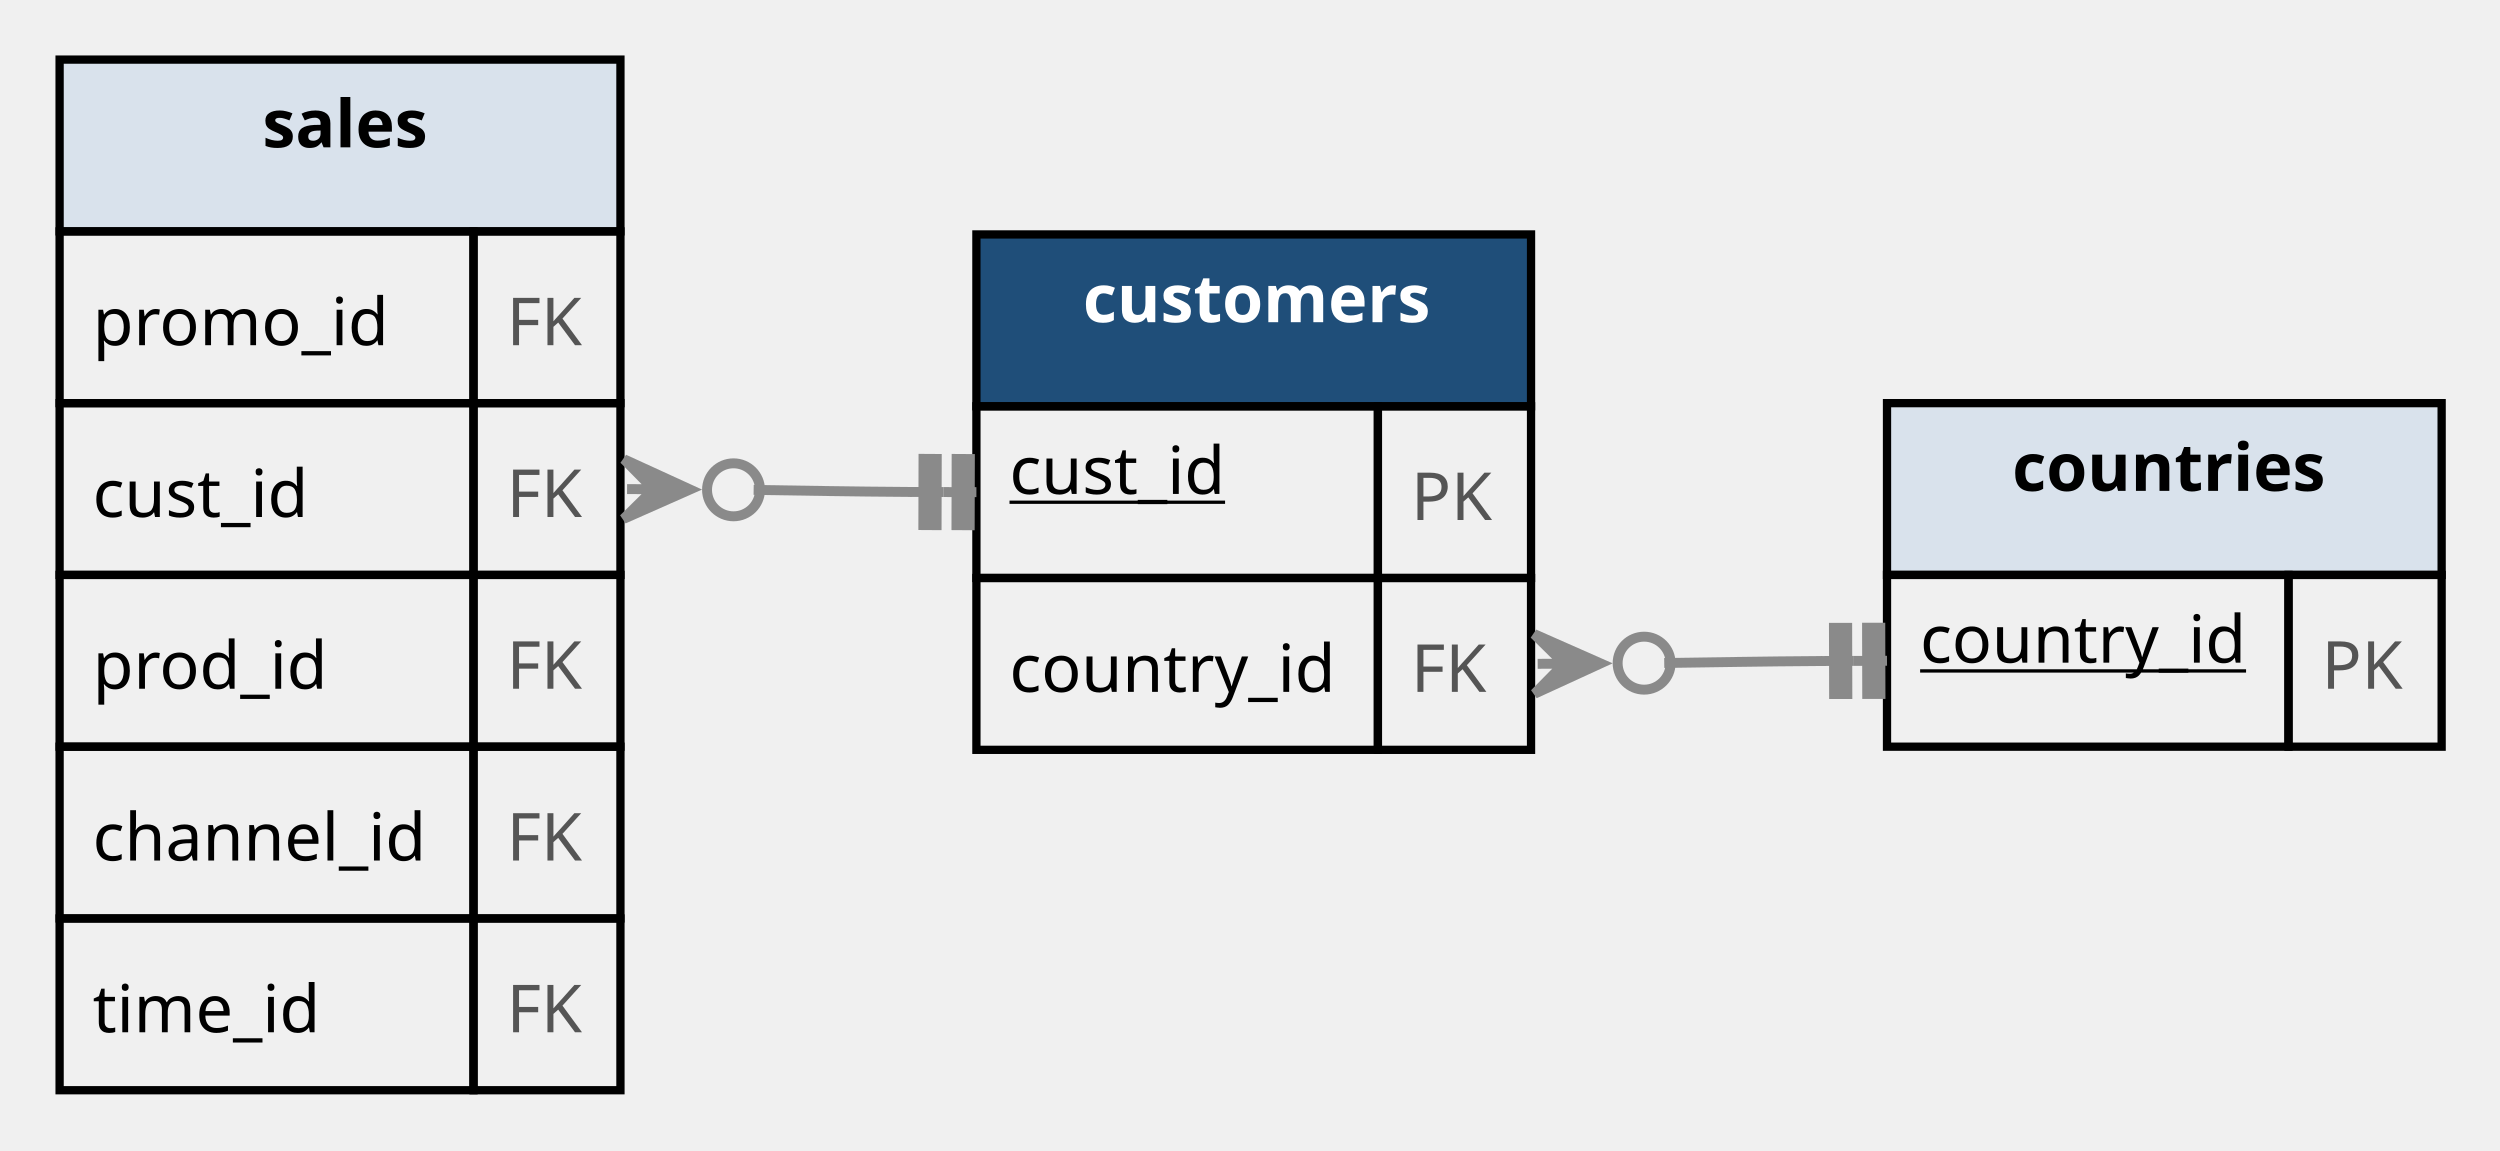
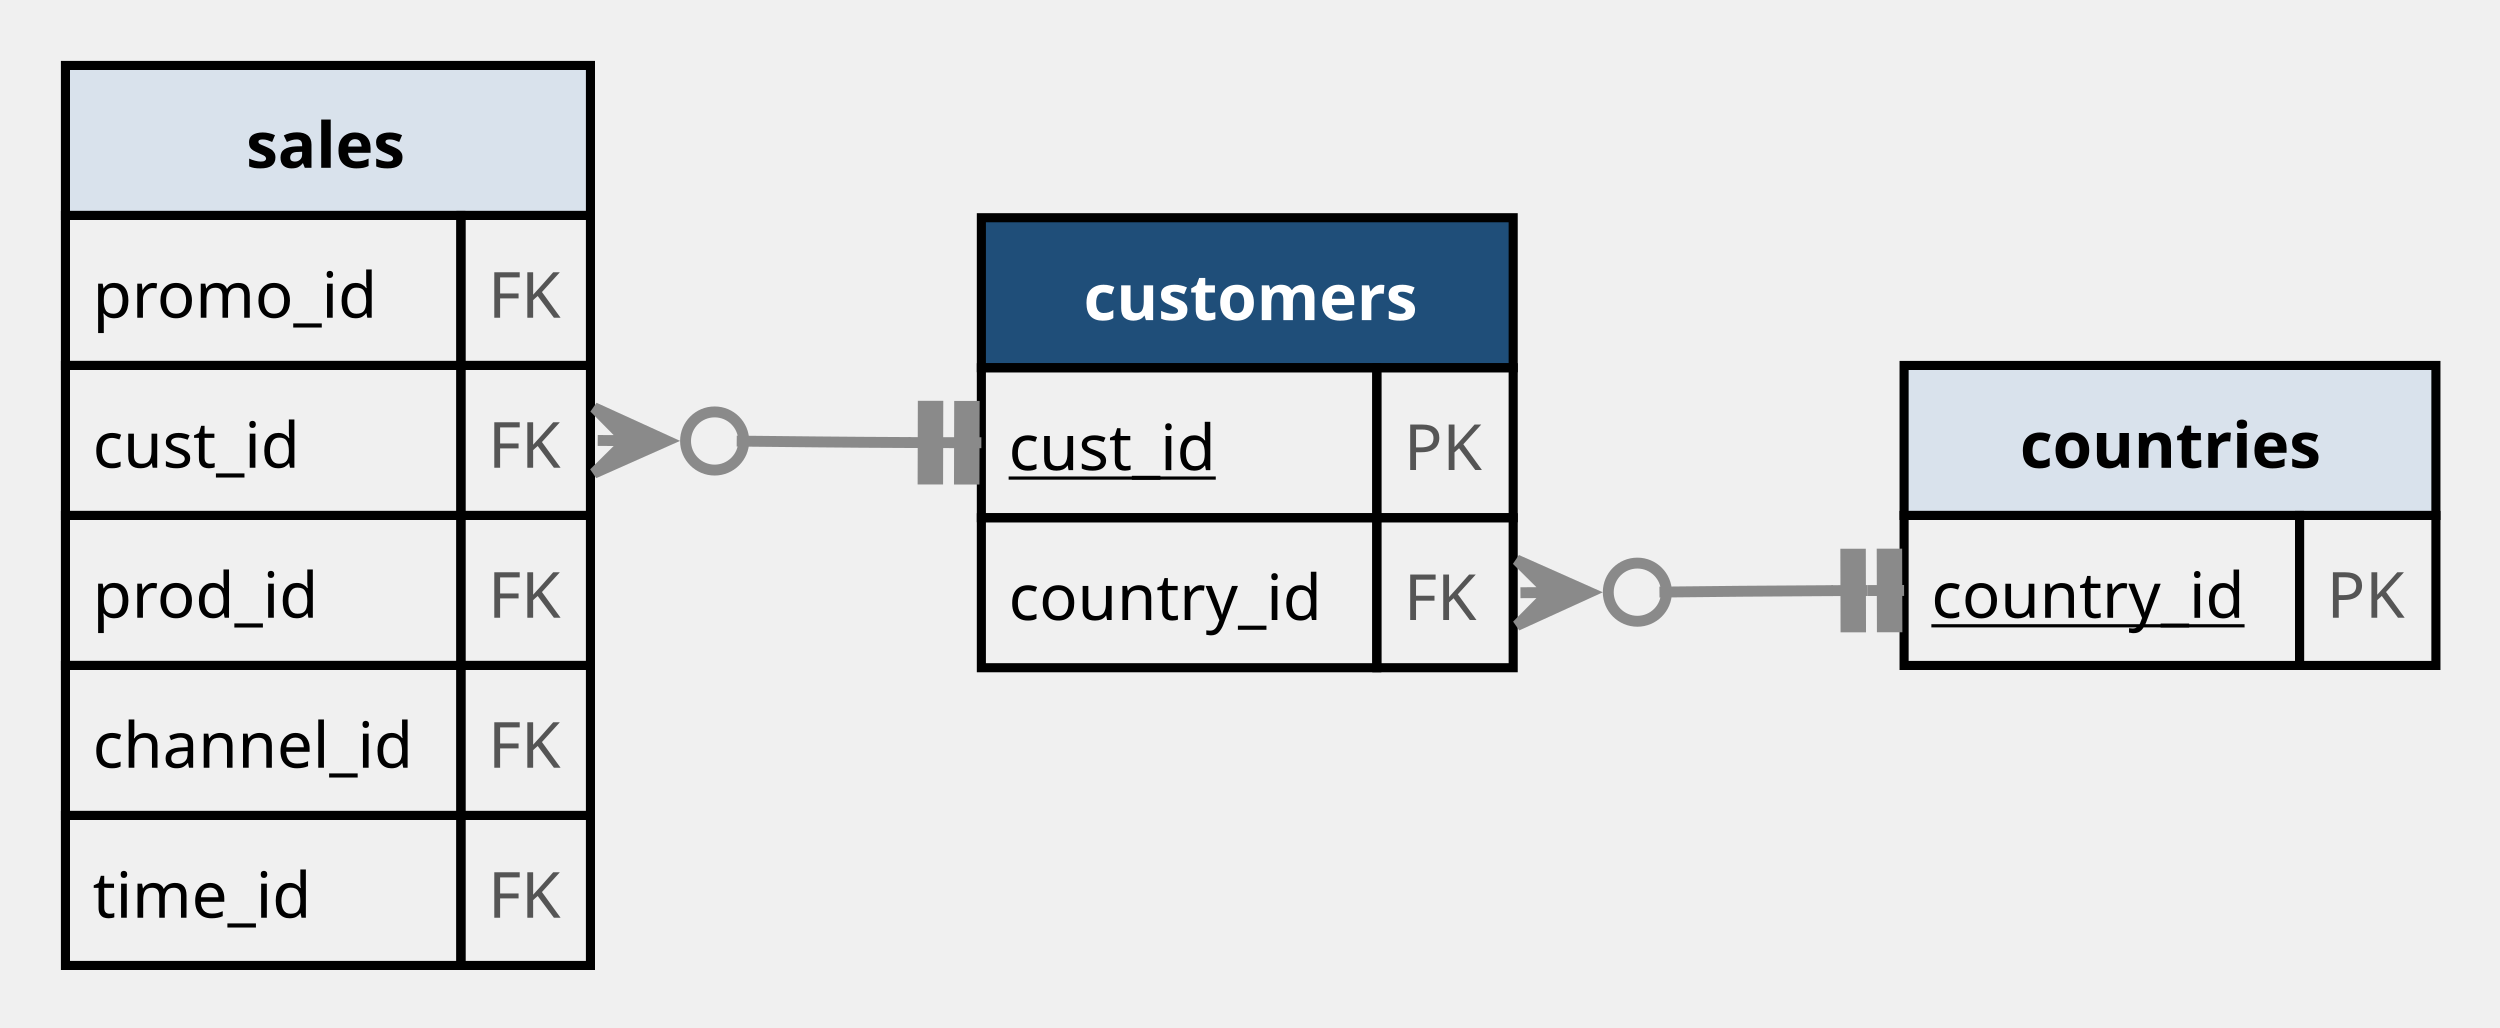
- <svg xmlns="http://www.w3.org/2000/svg" width="302pt" height="139pt" viewBox="0.00 0.00 302.00 139.00">
-   <g id="graph0" class="graph" transform="scale(1 1) rotate(0) translate(7.2 131.7)">
+ <svg xmlns="http://www.w3.org/2000/svg" width="275pt" height="113pt" viewBox="0.00 0.00 275.00 113.00">
+   <g id="graph0" class="graph" transform="scale(1 1) rotate(0) translate(7.2 106.2)">
    <g id="node1" class="node">
-       <polygon fill="#1f4e79" stroke="none" points="110.75,-82.62 110.75,-103.38 177.75,-103.38 177.75,-82.62 110.75,-82.62" />
-       <polygon fill="none" stroke="#000000" points="110.75,-82.62 110.75,-103.38 177.75,-103.38 177.75,-82.62 110.75,-82.62" />
-       <text xml:space="preserve" text-anchor="start" x="123.62" y="-92.78" font-family="Noto Sans KR" font-weight="bold" font-size="8.00" fill="#ffffff">customers</text>
-       <polygon fill="none" stroke="#000000" points="110.75,-61.88 110.75,-82.62 159.25,-82.62 159.25,-61.88 110.75,-61.88" />
-       <text xml:space="preserve" text-anchor="start" x="114.75" y="-72.03" font-family="Noto Sans KR" text-decoration="underline" font-size="8.00">cust_id</text>
-       <polygon fill="none" stroke="#000000" points="159.25,-61.88 159.25,-82.62 177.75,-82.62 177.75,-61.88 159.25,-61.88" />
-       <text xml:space="preserve" text-anchor="start" x="163.25" y="-68.88" font-family="Noto Sans KR" font-size="8.00" fill="#555555">PK</text>
-       <polygon fill="none" stroke="#000000" points="110.75,-41.12 110.75,-61.88 159.25,-61.88 159.25,-41.12 110.75,-41.12" />
-       <text xml:space="preserve" text-anchor="start" x="114.75" y="-48.12" font-family="Noto Sans KR" font-size="8.00">country_id</text>
-       <polygon fill="none" stroke="#000000" points="159.25,-41.12 159.25,-61.88 177.75,-61.88 177.75,-41.12 159.25,-41.12" />
-       <text xml:space="preserve" text-anchor="start" x="163.25" y="-48.12" font-family="Noto Sans KR" font-size="8.00" fill="#555555">FK</text>
+       <polygon fill="#1f4e79" stroke="none" points="100.75,-65.75 100.75,-82.25 159.25,-82.25 159.25,-65.75 100.75,-65.75" />
+       <polygon fill="none" stroke="#000000" points="100.75,-65.75 100.75,-82.25 159.25,-82.25 159.25,-65.75 100.75,-65.75" />
+       <text xml:space="preserve" text-anchor="start" x="112" y="-70.99" font-family="Noto Sans KR" font-weight="bold" font-size="7.00" fill="#ffffff">customers</text>
+       <polygon fill="none" stroke="#000000" points="100.75,-49.25 100.75,-65.75 144.25,-65.75 144.25,-49.25 100.75,-49.25" />
+       <text xml:space="preserve" text-anchor="start" x="103.75" y="-54.49" font-family="Noto Sans KR" text-decoration="underline" font-size="7.00">cust_id</text>
+       <polygon fill="none" stroke="#000000" points="144.25,-49.25 144.25,-65.75 159.25,-65.75 159.25,-49.25 144.25,-49.25" />
+       <text xml:space="preserve" text-anchor="start" x="147.25" y="-54.5" font-family="Noto Sans KR" font-size="7.00" fill="#555555">PK</text>
+       <polygon fill="none" stroke="#000000" points="100.75,-32.75 100.75,-49.25 144.25,-49.25 144.25,-32.75 100.75,-32.75" />
+       <text xml:space="preserve" text-anchor="start" x="103.75" y="-38" font-family="Noto Sans KR" font-size="7.00">country_id</text>
+       <polygon fill="none" stroke="#000000" points="144.25,-32.75 144.25,-49.25 159.25,-49.25 159.25,-32.75 144.25,-32.75" />
+       <text xml:space="preserve" text-anchor="start" x="147.25" y="-38" font-family="Noto Sans KR" font-size="7.00" fill="#555555">FK</text>
    </g>
    <g id="node2" class="node">
-       <polygon fill="#d9e2ec" stroke="none" points="220.75,-62.25 220.75,-83 287.75,-83 287.75,-62.25 220.75,-62.25" />
-       <polygon fill="none" stroke="#000000" points="220.75,-62.25 220.75,-83 287.75,-83 287.75,-62.25 220.75,-62.25" />
-       <text xml:space="preserve" text-anchor="start" x="235.88" y="-72.4" font-family="Noto Sans KR" font-weight="bold" font-size="8.00" fill="#000000">countries</text>
-       <polygon fill="none" stroke="#000000" points="220.75,-41.5 220.75,-62.25 269.25,-62.25 269.25,-41.5 220.75,-41.5" />
-       <text xml:space="preserve" text-anchor="start" x="224.75" y="-51.65" font-family="Noto Sans KR" text-decoration="underline" font-size="8.00">country_id</text>
-       <polygon fill="none" stroke="#000000" points="269.25,-41.5 269.25,-62.25 287.75,-62.25 287.75,-41.5 269.25,-41.5" />
-       <text xml:space="preserve" text-anchor="start" x="273.25" y="-48.5" font-family="Noto Sans KR" font-size="8.00" fill="#555555">PK</text>
+       <polygon fill="#d9e2ec" stroke="none" points="202.25,-49.5 202.25,-66 260.75,-66 260.75,-49.5 202.25,-49.5" />
+       <polygon fill="none" stroke="#000000" points="202.25,-49.5 202.25,-66 260.75,-66 260.75,-49.5 202.25,-49.5" />
+       <text xml:space="preserve" text-anchor="start" x="215" y="-54.74" font-family="Noto Sans KR" font-weight="bold" font-size="7.00" fill="#000000">countries</text>
+       <polygon fill="none" stroke="#000000" points="202.25,-33 202.25,-49.5 245.75,-49.5 245.75,-33 202.25,-33" />
+       <text xml:space="preserve" text-anchor="start" x="205.25" y="-38.24" font-family="Noto Sans KR" text-decoration="underline" font-size="7.00">country_id</text>
+       <polygon fill="none" stroke="#000000" points="245.75,-33 245.75,-49.5 260.75,-49.5 260.75,-33 245.75,-33" />
+       <text xml:space="preserve" text-anchor="start" x="248.75" y="-38.25" font-family="Noto Sans KR" font-size="7.00" fill="#555555">PK</text>
    </g>
    <g id="edge1" class="edge">
-       <path fill="none" stroke="#8a8a8a" stroke-width="1.2" d="M193.84,-51.61C200.08,-51.69 205.28,-51.8 212.93,-51.85" />
-       <polygon fill="#8a8a8a" stroke="#8a8a8a" stroke-width="1.2" points="186.15,-51.56 178.18,-47.9 181.75,-51.53 178.55,-51.51 178.55,-51.51 178.55,-51.51 181.75,-51.53 178.13,-55.1 186.15,-51.56" />
-       <ellipse fill="none" stroke="#8a8a8a" stroke-width="1.2" cx="191.41" cy="-51.59" rx="3.2" ry="3.2" />
-       <polygon fill="#8a8a8a" stroke="#8a8a8a" stroke-width="1.2" points="219.96,-47.87 219.94,-55.87 218.34,-55.87 218.36,-47.87 219.96,-47.87" />
-       <polyline fill="none" stroke="#8a8a8a" stroke-width="1.2" points="220.75,-51.88 216.75,-51.86" />
-       <polygon fill="#8a8a8a" stroke="#8a8a8a" stroke-width="1.2" points="215.96,-47.86 215.94,-55.86 214.34,-55.86 214.36,-47.86 215.96,-47.86" />
-       <polyline fill="none" stroke="#8a8a8a" stroke-width="1.2" points="216.75,-51.86 212.75,-51.85" />
+       <path fill="none" stroke="#8a8a8a" stroke-width="1.2" d="M175.34,-41.07C181.58,-41.13 186.78,-41.2 194.43,-41.23" />
+       <polygon fill="#8a8a8a" stroke="#8a8a8a" stroke-width="1.2" points="167.65,-41.04 159.67,-37.4 163.25,-41.02 160.05,-41 160.05,-41 160.05,-41 163.25,-41.02 159.64,-44.6 167.65,-41.04" />
+       <ellipse fill="none" stroke="#8a8a8a" stroke-width="1.2" cx="172.91" cy="-41.06" rx="3.2" ry="3.2" />
+       <polygon fill="#8a8a8a" stroke="#8a8a8a" stroke-width="1.2" points="201.46,-37.25 201.44,-45.25 199.84,-45.25 199.86,-37.25 201.46,-37.25" />
+       <polyline fill="none" stroke="#8a8a8a" stroke-width="1.2" points="202.25,-41.25 198.25,-41.24" />
+       <polygon fill="#8a8a8a" stroke="#8a8a8a" stroke-width="1.2" points="197.46,-37.24 197.44,-45.24 195.84,-45.24 195.86,-37.24 197.46,-37.24" />
+       <polyline fill="none" stroke="#8a8a8a" stroke-width="1.2" points="198.25,-41.24 194.25,-41.23" />
    </g>
    <g id="node3" class="node">
-       <polygon fill="#d9e2ec" stroke="none" points="0,-103.75 0,-124.5 67.75,-124.5 67.75,-103.75 0,-103.75" />
-       <polygon fill="none" stroke="#000000" points="0,-103.75 0,-124.5 67.75,-124.5 67.75,-103.75 0,-103.75" />
-       <text xml:space="preserve" text-anchor="start" x="24.5" y="-113.9" font-family="Noto Sans KR" font-weight="bold" font-size="8.00" fill="#000000">sales</text>
-       <polygon fill="none" stroke="#000000" points="0,-83 0,-103.75 50,-103.75 50,-83 0,-83" />
-       <text xml:space="preserve" text-anchor="start" x="4" y="-90" font-family="Noto Sans KR" font-size="8.00">promo_id</text>
-       <polygon fill="none" stroke="#000000" points="50,-83 50,-103.75 67.75,-103.75 67.75,-83 50,-83" />
-       <text xml:space="preserve" text-anchor="start" x="54" y="-90" font-family="Noto Sans KR" font-size="8.00" fill="#555555">FK</text>
-       <polygon fill="none" stroke="#000000" points="0,-62.25 0,-83 50,-83 50,-62.25 0,-62.25" />
-       <text xml:space="preserve" text-anchor="start" x="4" y="-69.25" font-family="Noto Sans KR" font-size="8.00">cust_id</text>
-       <polygon fill="none" stroke="#000000" points="50,-62.25 50,-83 67.75,-83 67.75,-62.25 50,-62.25" />
-       <text xml:space="preserve" text-anchor="start" x="54" y="-69.25" font-family="Noto Sans KR" font-size="8.00" fill="#555555">FK</text>
-       <polygon fill="none" stroke="#000000" points="0,-41.5 0,-62.25 50,-62.25 50,-41.5 0,-41.5" />
-       <text xml:space="preserve" text-anchor="start" x="4" y="-48.5" font-family="Noto Sans KR" font-size="8.00">prod_id</text>
-       <polygon fill="none" stroke="#000000" points="50,-41.5 50,-62.25 67.75,-62.25 67.75,-41.5 50,-41.5" />
-       <text xml:space="preserve" text-anchor="start" x="54" y="-48.5" font-family="Noto Sans KR" font-size="8.00" fill="#555555">FK</text>
-       <polygon fill="none" stroke="#000000" points="0,-20.75 0,-41.5 50,-41.5 50,-20.75 0,-20.75" />
-       <text xml:space="preserve" text-anchor="start" x="4" y="-27.75" font-family="Noto Sans KR" font-size="8.00">channel_id</text>
-       <polygon fill="none" stroke="#000000" points="50,-20.75 50,-41.5 67.75,-41.5 67.75,-20.75 50,-20.75" />
-       <text xml:space="preserve" text-anchor="start" x="54" y="-27.75" font-family="Noto Sans KR" font-size="8.00" fill="#555555">FK</text>
-       <polygon fill="none" stroke="#000000" points="0,0 0,-20.75 50,-20.75 50,0 0,0" />
-       <text xml:space="preserve" text-anchor="start" x="4" y="-7" font-family="Noto Sans KR" font-size="8.00">time_id</text>
-       <polygon fill="none" stroke="#000000" points="50,0 50,-20.75 67.75,-20.75 67.75,0 50,0" />
-       <text xml:space="preserve" text-anchor="start" x="54" y="-7" font-family="Noto Sans KR" font-size="8.00" fill="#555555">FK</text>
+       <polygon fill="#d9e2ec" stroke="none" points="0,-82.5 0,-99 57.75,-99 57.75,-82.5 0,-82.5" />
+       <polygon fill="none" stroke="#000000" points="0,-82.5 0,-99 57.75,-99 57.75,-82.5 0,-82.5" />
+       <text xml:space="preserve" text-anchor="start" x="19.88" y="-87.74" font-family="Noto Sans KR" font-weight="bold" font-size="7.00" fill="#000000">sales</text>
+       <polygon fill="none" stroke="#000000" points="0,-66 0,-82.5 43.5,-82.5 43.5,-66 0,-66" />
+       <text xml:space="preserve" text-anchor="start" x="3" y="-71.25" font-family="Noto Sans KR" font-size="7.00">promo_id</text>
+       <polygon fill="none" stroke="#000000" points="43.5,-66 43.5,-82.5 57.75,-82.5 57.75,-66 43.5,-66" />
+       <text xml:space="preserve" text-anchor="start" x="46.5" y="-71.25" font-family="Noto Sans KR" font-size="7.00" fill="#555555">FK</text>
+       <polygon fill="none" stroke="#000000" points="0,-49.5 0,-66 43.5,-66 43.5,-49.5 0,-49.5" />
+       <text xml:space="preserve" text-anchor="start" x="3" y="-54.75" font-family="Noto Sans KR" font-size="7.00">cust_id</text>
+       <polygon fill="none" stroke="#000000" points="43.5,-49.5 43.5,-66 57.75,-66 57.75,-49.5 43.5,-49.5" />
+       <text xml:space="preserve" text-anchor="start" x="46.5" y="-54.75" font-family="Noto Sans KR" font-size="7.00" fill="#555555">FK</text>
+       <polygon fill="none" stroke="#000000" points="0,-33 0,-49.5 43.5,-49.5 43.5,-33 0,-33" />
+       <text xml:space="preserve" text-anchor="start" x="3" y="-38.25" font-family="Noto Sans KR" font-size="7.00">prod_id</text>
+       <polygon fill="none" stroke="#000000" points="43.5,-33 43.5,-49.5 57.75,-49.5 57.75,-33 43.5,-33" />
+       <text xml:space="preserve" text-anchor="start" x="46.5" y="-38.25" font-family="Noto Sans KR" font-size="7.00" fill="#555555">FK</text>
+       <polygon fill="none" stroke="#000000" points="0,-16.5 0,-33 43.5,-33 43.5,-16.5 0,-16.5" />
+       <text xml:space="preserve" text-anchor="start" x="3" y="-21.75" font-family="Noto Sans KR" font-size="7.00">channel_id</text>
+       <polygon fill="none" stroke="#000000" points="43.5,-16.5 43.5,-33 57.75,-33 57.75,-16.5 43.5,-16.5" />
+       <text xml:space="preserve" text-anchor="start" x="46.5" y="-21.75" font-family="Noto Sans KR" font-size="7.00" fill="#555555">FK</text>
+       <polygon fill="none" stroke="#000000" points="0,0 0,-16.5 43.5,-16.5 43.5,0 0,0" />
+       <text xml:space="preserve" text-anchor="start" x="3" y="-5.25" font-family="Noto Sans KR" font-size="7.00">time_id</text>
+       <polygon fill="none" stroke="#000000" points="43.5,0 43.5,-16.5 57.75,-16.5 57.75,0 43.5,0" />
+       <text xml:space="preserve" text-anchor="start" x="46.5" y="-5.25" font-family="Noto Sans KR" font-size="7.00" fill="#555555">FK</text>
    </g>
    <g id="edge2" class="edge">
-       <path fill="none" stroke="#8a8a8a" stroke-width="1.2" d="M83.84,-72.52C90.08,-72.43 95.28,-72.32 102.93,-72.27" />
-       <polygon fill="#8a8a8a" stroke="#8a8a8a" stroke-width="1.2" points="76.15,-72.57 68.13,-69.02 71.75,-72.6 68.55,-72.62 68.55,-72.62 68.55,-72.62 71.75,-72.6 68.18,-76.22 76.15,-72.57" />
-       <ellipse fill="none" stroke="#8a8a8a" stroke-width="1.2" cx="81.41" cy="-72.53" rx="3.2" ry="3.2" />
-       <polygon fill="#8a8a8a" stroke="#8a8a8a" stroke-width="1.2" points="109.94,-68.25 109.96,-76.25 108.36,-76.26 108.34,-68.26 109.94,-68.25" />
-       <polyline fill="none" stroke="#8a8a8a" stroke-width="1.2" points="110.75,-72.25 106.75,-72.26" />
-       <polygon fill="#8a8a8a" stroke="#8a8a8a" stroke-width="1.2" points="105.94,-68.26 105.96,-76.26 104.36,-76.27 104.34,-68.27 105.94,-68.26" />
-       <polyline fill="none" stroke="#8a8a8a" stroke-width="1.2" points="106.75,-72.26 102.75,-72.27" />
+       <path fill="none" stroke="#8a8a8a" stroke-width="1.2" d="M73.84,-57.68C80.08,-57.62 85.28,-57.55 92.93,-57.52" />
+       <polygon fill="#8a8a8a" stroke="#8a8a8a" stroke-width="1.2" points="66.15,-57.71 58.14,-54.15 61.75,-57.73 58.55,-57.75 58.55,-57.75 58.55,-57.75 61.75,-57.73 58.17,-61.35 66.15,-57.71" />
+       <ellipse fill="none" stroke="#8a8a8a" stroke-width="1.2" cx="71.41" cy="-57.69" rx="3.2" ry="3.2" />
+       <polygon fill="#8a8a8a" stroke="#8a8a8a" stroke-width="1.2" points="99.94,-53.5 99.96,-61.5 98.36,-61.5 98.34,-53.5 99.94,-53.5" />
+       <polyline fill="none" stroke="#8a8a8a" stroke-width="1.2" points="100.75,-57.5 96.75,-57.51" />
+       <polygon fill="#8a8a8a" stroke="#8a8a8a" stroke-width="1.2" points="95.94,-53.51 95.96,-61.51 94.36,-61.51 94.34,-53.51 95.94,-53.51" />
+       <polyline fill="none" stroke="#8a8a8a" stroke-width="1.2" points="96.75,-57.51 92.75,-57.52" />
    </g>
  </g>
</svg>
